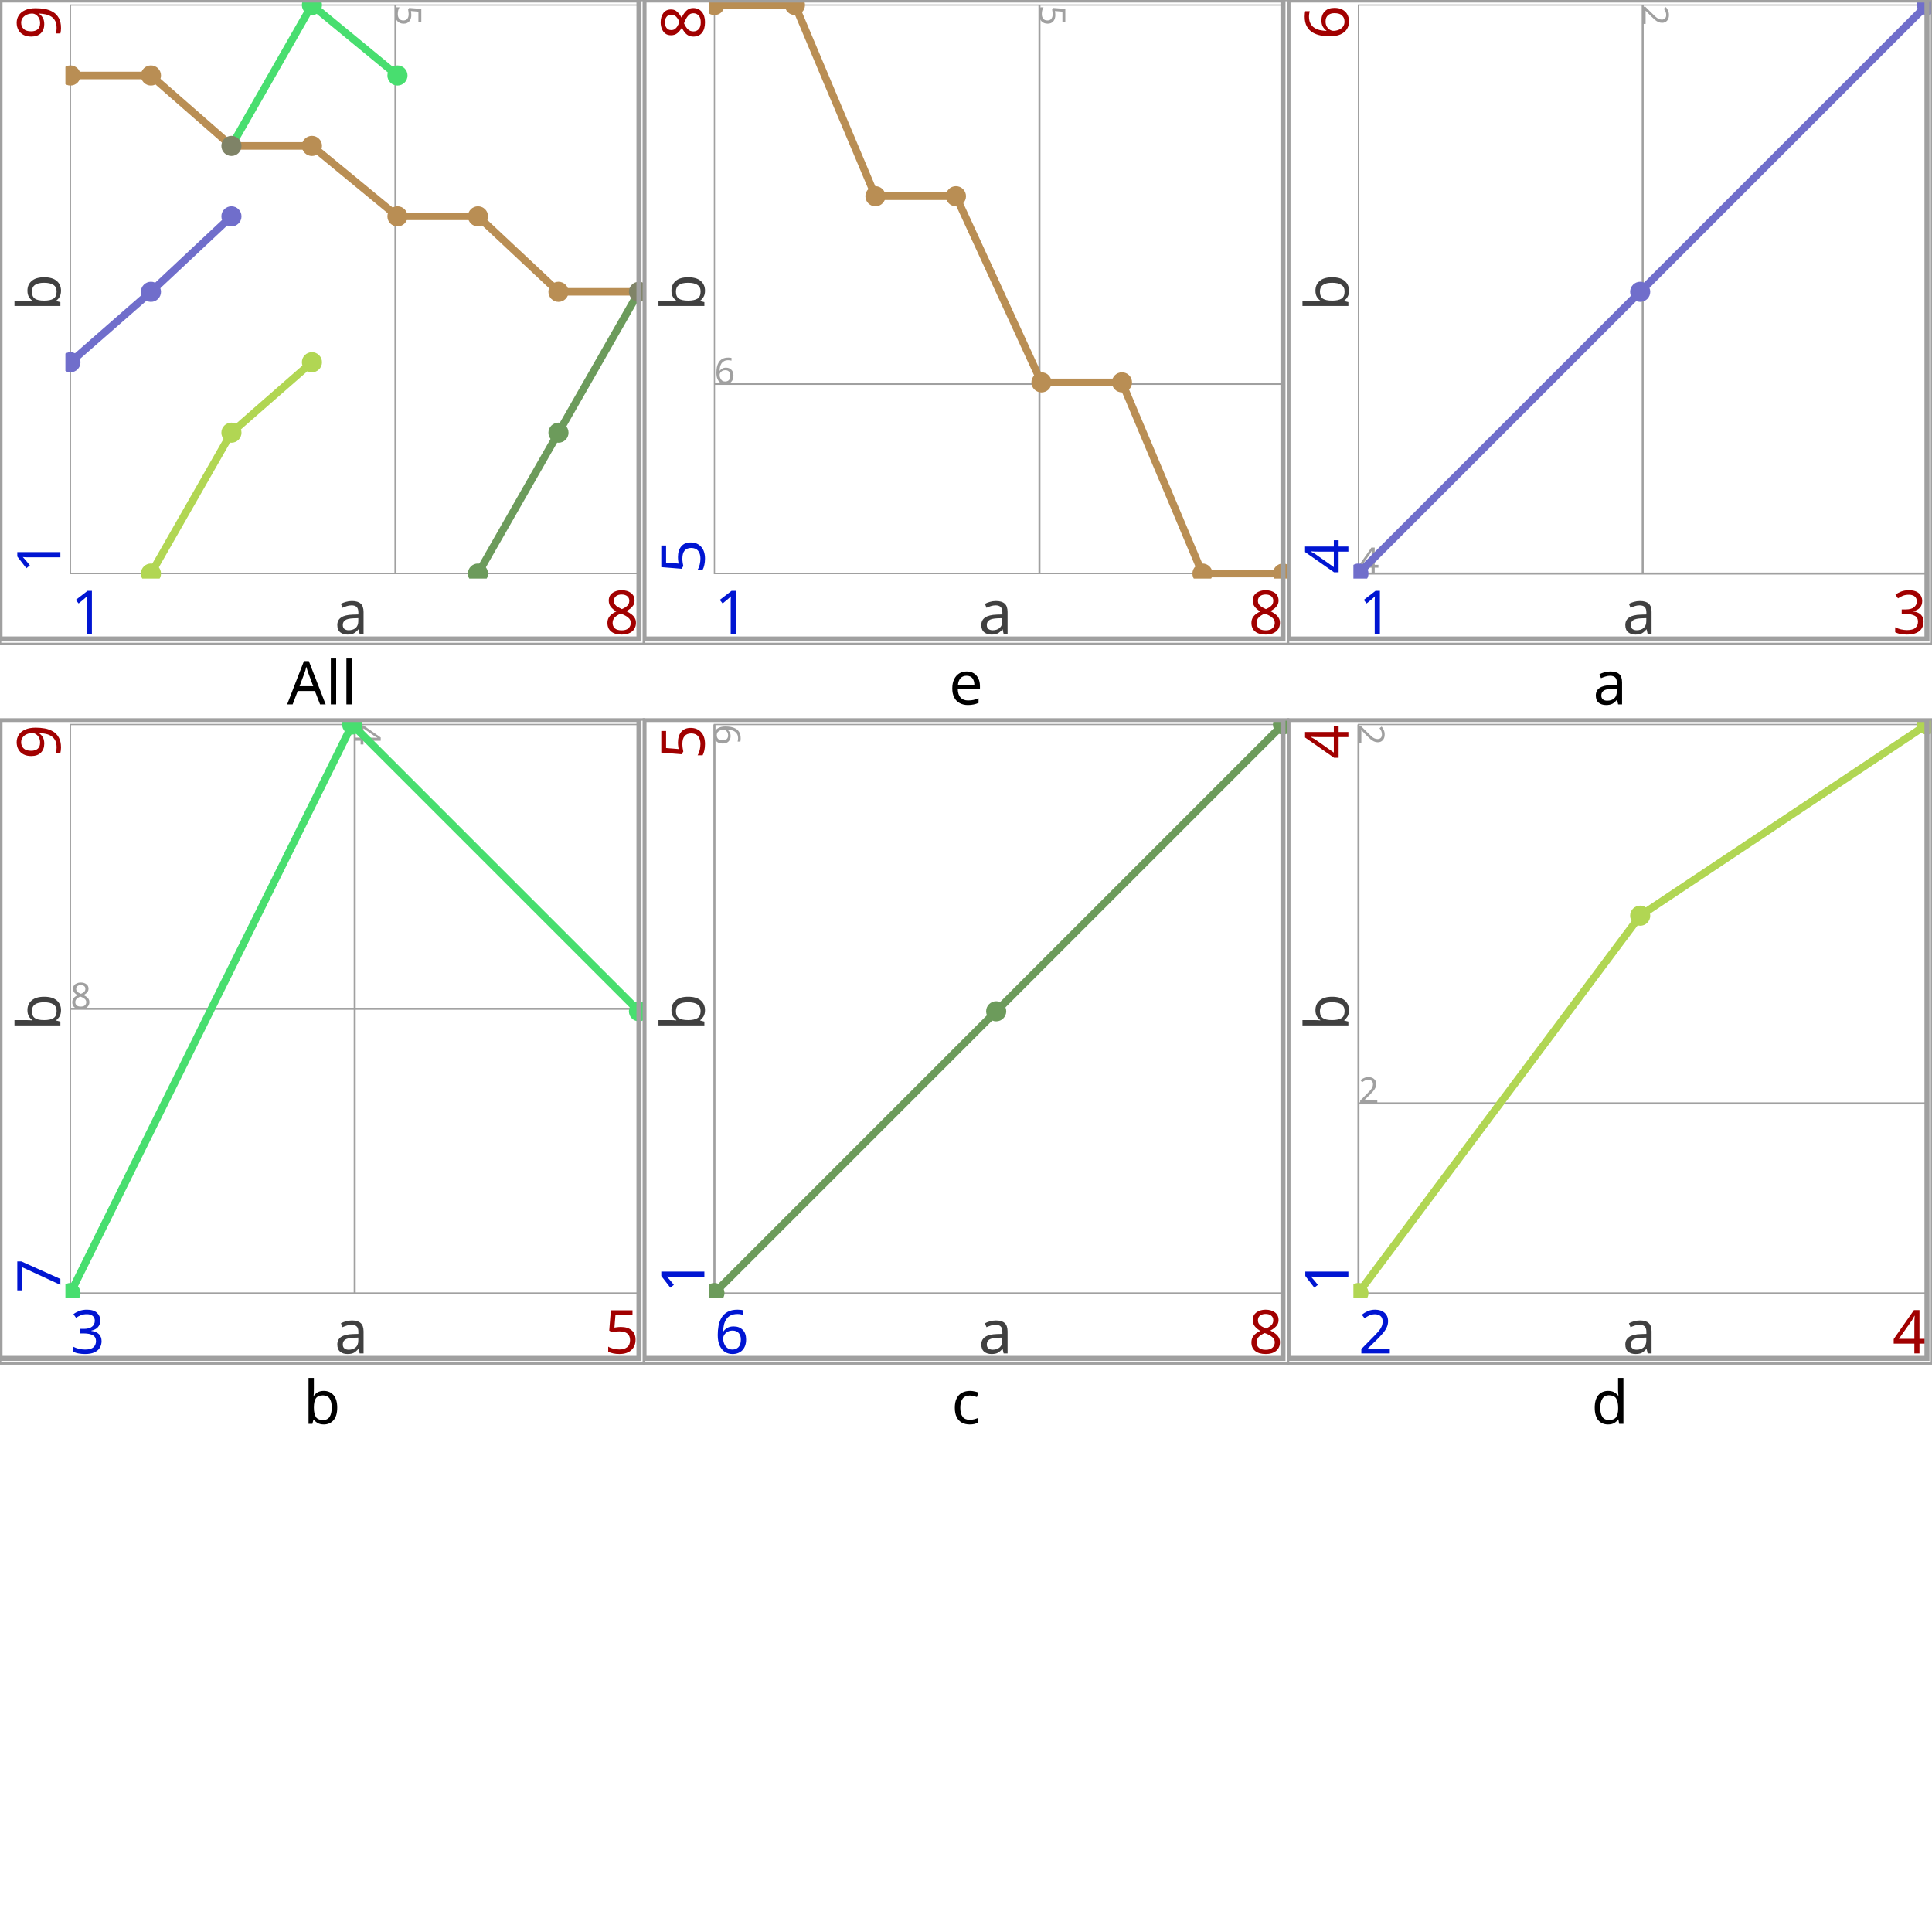
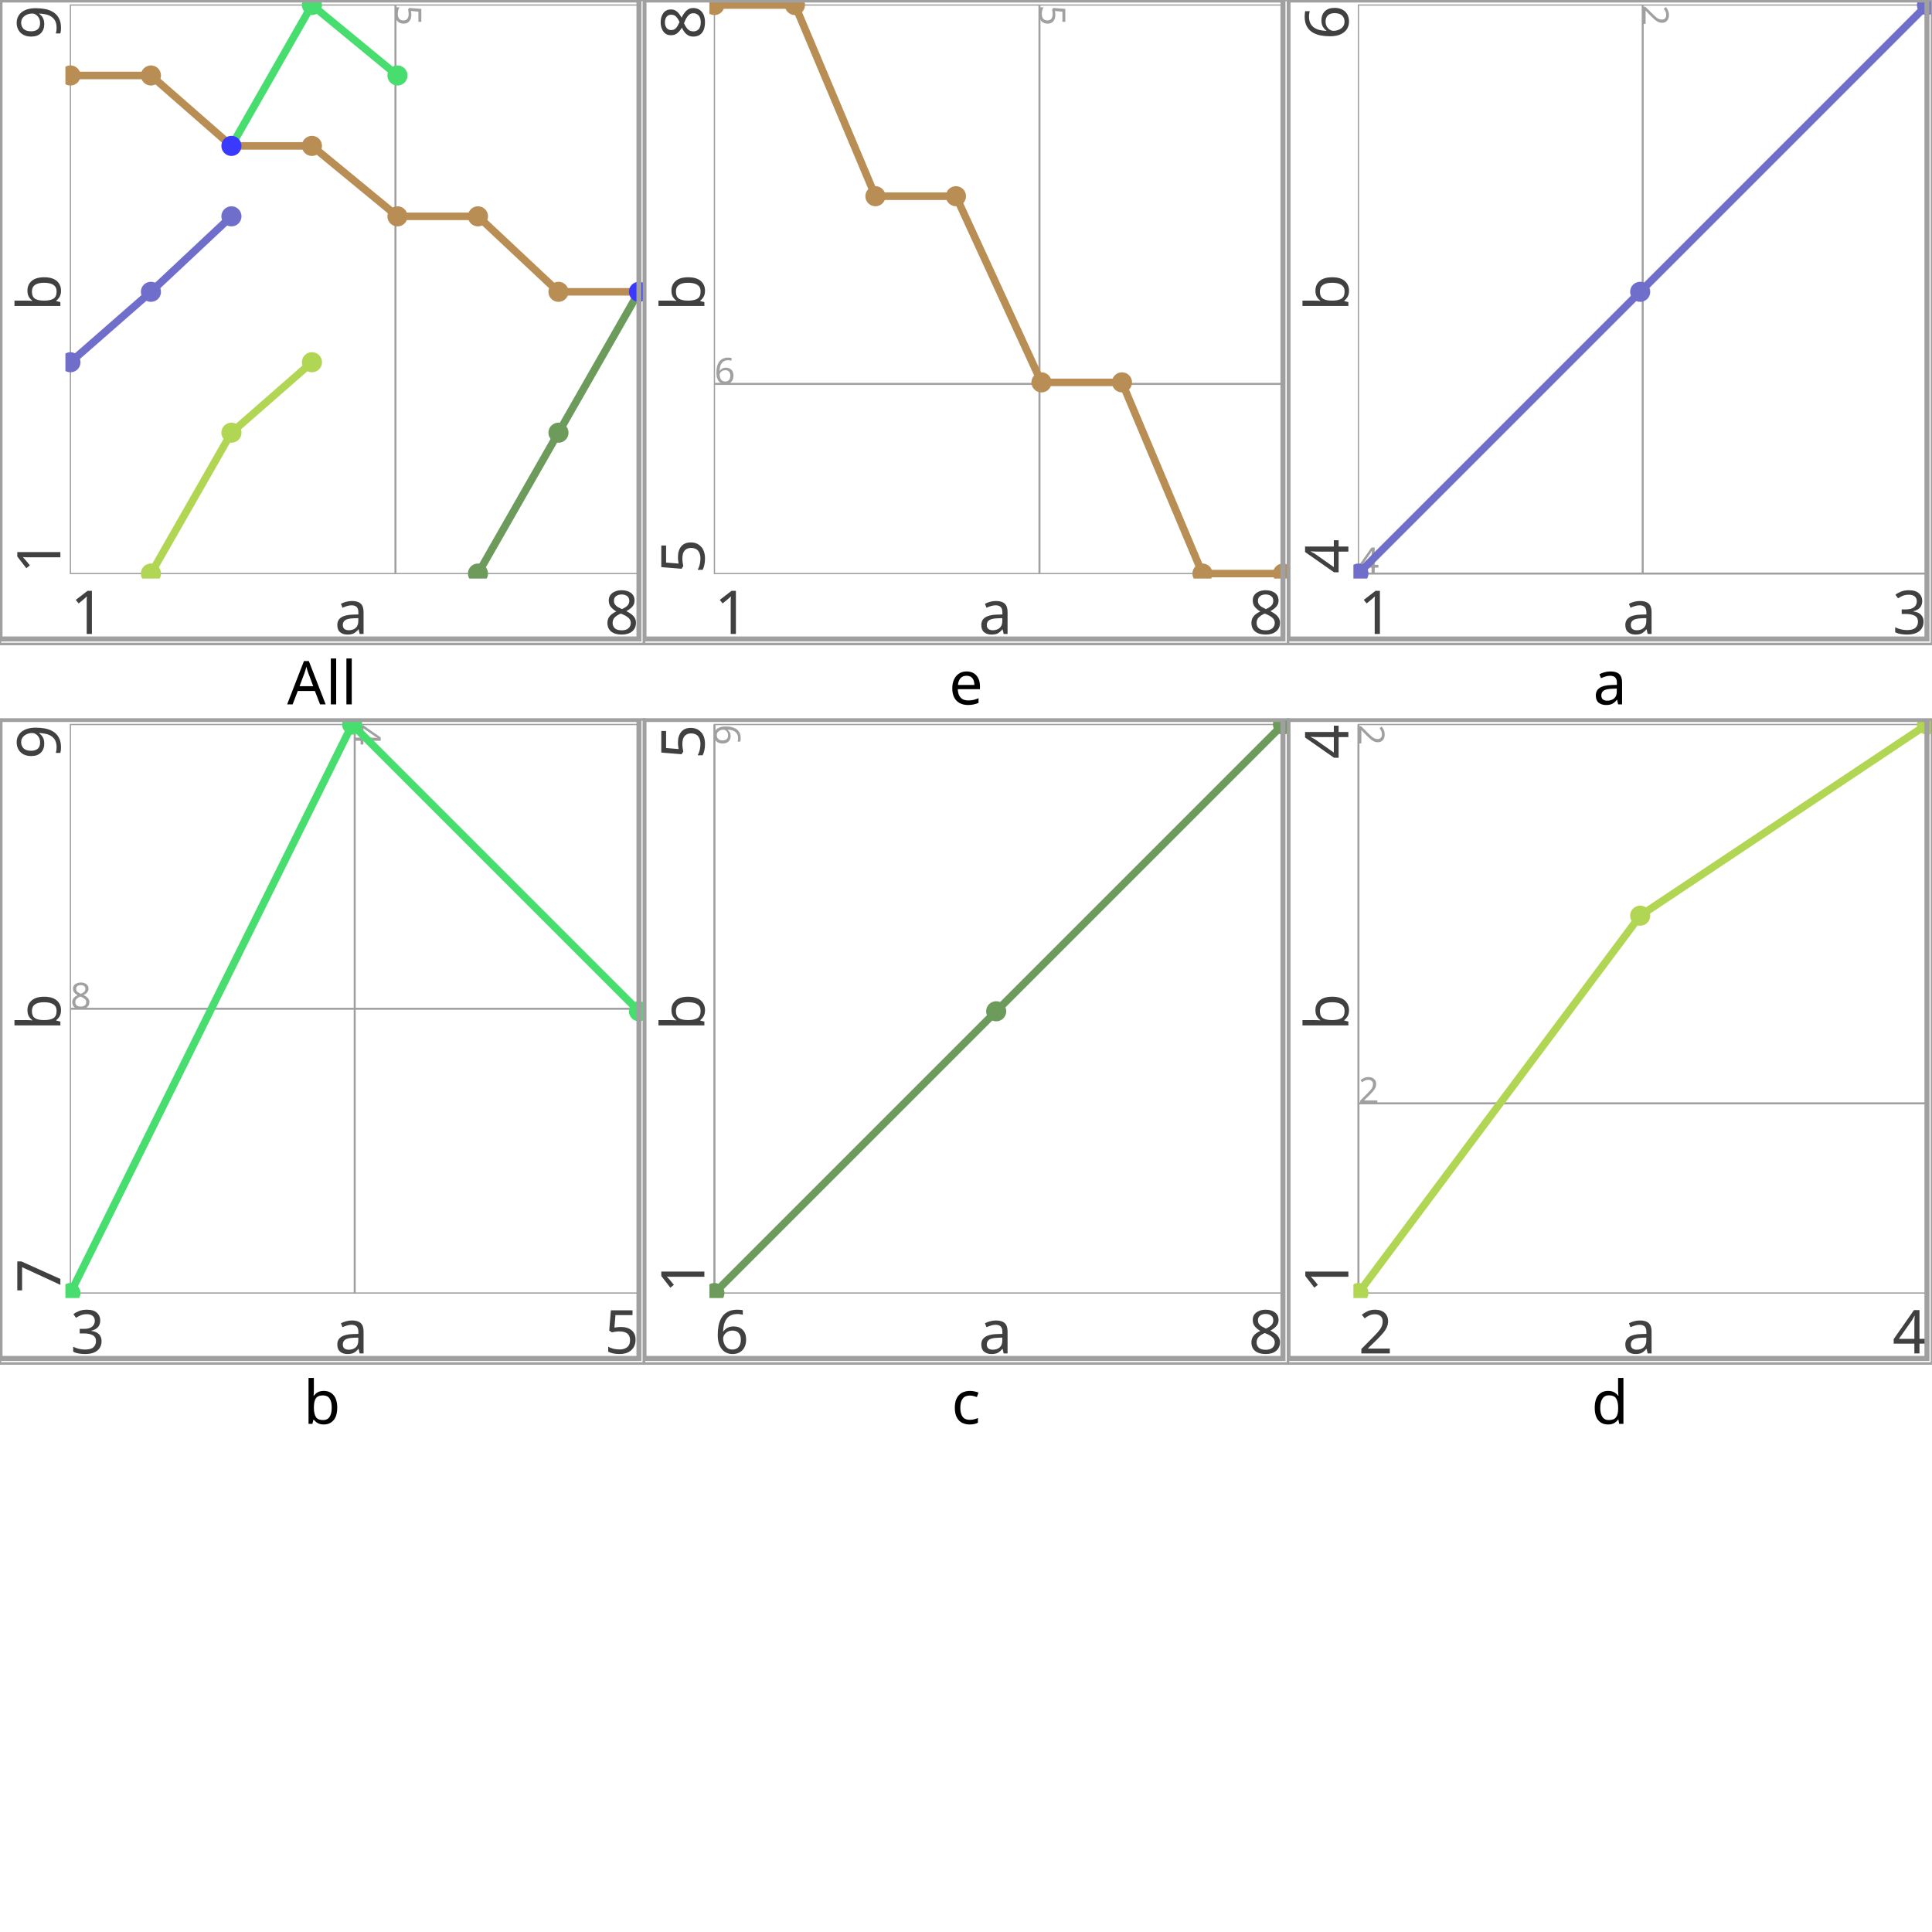
<svg xmlns="http://www.w3.org/2000/svg" id="smallp_TESTID" x="0" y="0" width="384" height="384" font-family="'Noto Sans', sans-serif">
  <rect width="384" height="384" x="0" y="0" fill="#ffffff" />
  <g transform="translate(0,0)">
    <svg id="xyp_TESTID" x="0" y="0" width="128" height="128" font-family="'Noto Sans', sans-serif">
      <defs>
        <clipPath id="plotClip-TESTID">
          <rect x="13" y="0" width="115" height="115" />
        </clipPath>
      </defs>
      <style> .circle-group-TESTID circle { r: 2.0px; } </style>
      <rect x="0" y="0" width="128" height="128" fill="#ffffff" stroke="#ffffff" />
-       <text x="14" text-anchor="start" y="126" font-family="'Noto Sans', sans-serif" fill="#0015D2" font-size="12px">1</text>
-       <text x="69.864" text-anchor="middle" y="126" font-family="'Noto Sans', sans-serif" fill="#404040" font-size="12px">a</text>
-       <text x="127" text-anchor="end" y="126" font-family="'Noto Sans', sans-serif" fill="#A10000" font-size="12px">8</text>
-       <text x="12" text-anchor="start" y="114" font-family="'Noto Sans', sans-serif" fill="#0015D2" font-size="12px" transform="rotate(270,12,114)">1</text>
-       <text x="12" text-anchor="middle" y="58.136" font-family="'Noto Sans', sans-serif" fill="#404040" font-size="12px" transform="rotate(270,12,58.136)">b</text>
-       <text x="12" text-anchor="end" y="1" font-family="'Noto Sans', sans-serif" fill="#A10000" font-size="12px" transform="rotate(270,12,1)">9</text>
+       <text x="14" text-anchor="start" y="126" font-family="'Noto Sans', sans-serif" fill="#404040" font-size="12px">1</text>
+       <text x="69.864" text-anchor="middle" y="126" font-family="'Noto Sans', sans-serif" fill="#404040" font-size="12px">a</text>
+       <text x="127" text-anchor="end" y="126" font-family="'Noto Sans', sans-serif" fill="#404040" font-size="12px">8</text>
+       <text x="12" text-anchor="start" y="114" font-family="'Noto Sans', sans-serif" fill="#404040" font-size="12px" transform="rotate(270,12,114)">1</text>
+       <text x="12" text-anchor="middle" y="58.136" font-family="'Noto Sans', sans-serif" fill="#404040" font-size="12px" transform="rotate(270,12,58.136)">b</text>
+       <text x="12" text-anchor="end" y="1" font-family="'Noto Sans', sans-serif" fill="#404040" font-size="12px" transform="rotate(270,12,1)">9</text>
      <line x1="78.6" y1="1" x2="78.6" y2="114" stroke="#a0a0a0" stroke-width="0.4" />
      <text x="78.6" text-anchor="start" y="1" font-family="'Noto Sans', sans-serif" fill="#a0a0a0" font-size="7.2px" transform="rotate(90,78.6,1)">5</text>
      <rect x="14" y="1" width="113" height="113" stroke="#a0a0a0" fill="none" stroke-width="0.25" />
      <g fill="none" stroke-width="1.5" stroke-dasharray="none">
        <path d="M 14 72 L 30 58 L 46 43" stroke="#706ecb" />
        <path d="M 14 15 L 30 15 L 46 29 L 62 29 L 79 43 L 95 43 L 111 58 L 127 58" stroke="#b98e54" />
        <path d="M 30 114 L 46 86 L 62 72" stroke="#b1d653" />
        <path d="M 46 29 L 62 1 L 79 15" stroke="#48de6f" />
        <path d="M 95 114 L 111 86 L 127 58" stroke="#6c9b5b" />
      </g>
      <g class="circle-group-TESTID" stroke="none" fill="#3939ff" clip-path="url(#plotClip-TESTID)">
        <circle cx="111" cy="58" fill="#b98e54" r="2.0" />
        <circle cx="111" cy="86" fill="#6c9b5b" r="2.0" />
-         <circle cx="127" cy="58" fill="#7f8367" r="2.0" />
+         <circle cx="127" cy="58" fill="#3939ff" r="2.0" />
        <circle cx="14" cy="15" fill="#b98e54" r="2.0" />
        <circle cx="14" cy="72" fill="#706ecb" r="2.0" />
        <circle cx="30" cy="114" fill="#b1d653" r="2.0" />
        <circle cx="30" cy="15" fill="#b98e54" r="2.0" />
        <circle cx="30" cy="58" fill="#706ecb" r="2.0" />
-         <circle cx="46" cy="29" fill="#7f8367" r="2.0" />
+         <circle cx="46" cy="29" fill="#3939ff" r="2.0" />
        <circle cx="46" cy="43" fill="#706ecb" r="2.0" />
        <circle cx="46" cy="86" fill="#b1d653" r="2.0" />
        <circle cx="62" cy="1" fill="#48de6f" r="2.0" />
        <circle cx="62" cy="29" fill="#b98e54" r="2.0" />
        <circle cx="62" cy="72" fill="#b1d653" r="2.0" />
        <circle cx="79" cy="15" fill="#48de6f" r="2.0" />
        <circle cx="79" cy="43" fill="#b98e54" r="2.0" />
        <circle cx="95" cy="114" fill="#6c9b5b" r="2.0" />
        <circle cx="95" cy="43" fill="#b98e54" r="2.0" />
      </g>
      <rect x="0" y="0" width="127" height="127" fill="none" stroke="#a0a0a0" stroke-width="1" />
    </svg>
  </g>
  <rect width="128" height="128" x="0" y="0" fill="none" stroke="#a0a0a0" stroke-width="0.5" />
  <text x="64.0" text-anchor="middle" y="140" font-family="'Noto Sans', sans-serif" fill="#000000" font-size="12px">All</text>
  <g transform="translate(128,0)">
    <svg id="xyp_TESTID" x="0" y="0" width="128" height="128" font-family="'Noto Sans', sans-serif">
      <defs>
        <clipPath id="plotClip-TESTID">
          <rect x="13" y="0" width="115" height="115" />
        </clipPath>
      </defs>
      <style> .circle-group-TESTID circle { r: 2.0px; } </style>
      <rect x="0" y="0" width="128" height="128" fill="#ffffff" stroke="#ffffff" />
-       <text x="14" text-anchor="start" y="126" font-family="'Noto Sans', sans-serif" fill="#0015D2" font-size="12px">1</text>
-       <text x="69.864" text-anchor="middle" y="126" font-family="'Noto Sans', sans-serif" fill="#404040" font-size="12px">a</text>
-       <text x="127" text-anchor="end" y="126" font-family="'Noto Sans', sans-serif" fill="#A10000" font-size="12px">8</text>
-       <text x="12" text-anchor="start" y="114" font-family="'Noto Sans', sans-serif" fill="#0015D2" font-size="12px" transform="rotate(270,12,114)">5</text>
-       <text x="12" text-anchor="middle" y="58.136" font-family="'Noto Sans', sans-serif" fill="#404040" font-size="12px" transform="rotate(270,12,58.136)">b</text>
-       <text x="12" text-anchor="end" y="1" font-family="'Noto Sans', sans-serif" fill="#A10000" font-size="12px" transform="rotate(270,12,1)">8</text>
+       <text x="14" text-anchor="start" y="126" font-family="'Noto Sans', sans-serif" fill="#404040" font-size="12px">1</text>
+       <text x="69.864" text-anchor="middle" y="126" font-family="'Noto Sans', sans-serif" fill="#404040" font-size="12px">a</text>
+       <text x="127" text-anchor="end" y="126" font-family="'Noto Sans', sans-serif" fill="#404040" font-size="12px">8</text>
+       <text x="12" text-anchor="start" y="114" font-family="'Noto Sans', sans-serif" fill="#404040" font-size="12px" transform="rotate(270,12,114)">5</text>
+       <text x="12" text-anchor="middle" y="58.136" font-family="'Noto Sans', sans-serif" fill="#404040" font-size="12px" transform="rotate(270,12,58.136)">b</text>
+       <text x="12" text-anchor="end" y="1" font-family="'Noto Sans', sans-serif" fill="#404040" font-size="12px" transform="rotate(270,12,1)">8</text>
      <line x1="78.6" y1="1" x2="78.6" y2="114" stroke="#a0a0a0" stroke-width="0.4" />
      <text x="78.6" text-anchor="start" y="1" font-family="'Noto Sans', sans-serif" fill="#a0a0a0" font-size="7.2px" transform="rotate(90,78.6,1)">5</text>
      <line x1="14" y1="76.3" x2="127" y2="76.3" stroke="#a0a0a0" stroke-width="0.4" />
      <text x="14" text-anchor="start" y="76.3" font-family="'Noto Sans', sans-serif" fill="#a0a0a0" font-size="7.2px">6</text>
      <rect x="14" y="1" width="113" height="113" stroke="#a0a0a0" fill="none" stroke-width="0.25" />
      <g fill="none" stroke-width="1.5" stroke-dasharray="none">
        <path d="M 14 1 L 30 1 L 46 39 L 62 39 L 79 76 L 95 76 L 111 114 L 127 114" stroke="#b98e54" />
      </g>
      <g class="circle-group-TESTID" stroke="none" fill="#3939ff" clip-path="url(#plotClip-TESTID)">
        <circle cx="111" cy="114" fill="#b98e54" r="2.0" />
        <circle cx="127" cy="114" fill="#b98e54" r="2.0" />
        <circle cx="14" cy="1" fill="#b98e54" r="2.0" />
        <circle cx="30" cy="1" fill="#b98e54" r="2.0" />
        <circle cx="46" cy="39" fill="#b98e54" r="2.0" />
        <circle cx="62" cy="39" fill="#b98e54" r="2.0" />
        <circle cx="79" cy="76" fill="#b98e54" r="2.0" />
        <circle cx="95" cy="76" fill="#b98e54" r="2.0" />
      </g>
      <rect x="0" y="0" width="127" height="127" fill="none" stroke="#a0a0a0" stroke-width="1" />
    </svg>
  </g>
  <rect width="128" height="128" x="128" y="0" fill="none" stroke="#a0a0a0" stroke-width="0.5" />
  <text x="192.0" text-anchor="middle" y="140" font-family="'Noto Sans', sans-serif" fill="#000000" font-size="12px">e</text>
  <g transform="translate(256,0)">
    <svg id="xyp_TESTID" x="0" y="0" width="128" height="128" font-family="'Noto Sans', sans-serif">
      <defs>
        <clipPath id="plotClip-TESTID">
          <rect x="13" y="0" width="115" height="115" />
        </clipPath>
      </defs>
      <style> .circle-group-TESTID circle { r: 2.0px; } </style>
      <rect x="0" y="0" width="128" height="128" fill="#ffffff" stroke="#ffffff" />
-       <text x="14" text-anchor="start" y="126" font-family="'Noto Sans', sans-serif" fill="#0015D2" font-size="12px">1</text>
-       <text x="69.864" text-anchor="middle" y="126" font-family="'Noto Sans', sans-serif" fill="#404040" font-size="12px">a</text>
-       <text x="127" text-anchor="end" y="126" font-family="'Noto Sans', sans-serif" fill="#A10000" font-size="12px">3</text>
-       <text x="12" text-anchor="start" y="114" font-family="'Noto Sans', sans-serif" fill="#0015D2" font-size="12px" transform="rotate(270,12,114)">4</text>
-       <text x="12" text-anchor="middle" y="58.136" font-family="'Noto Sans', sans-serif" fill="#404040" font-size="12px" transform="rotate(270,12,58.136)">b</text>
-       <text x="12" text-anchor="end" y="1" font-family="'Noto Sans', sans-serif" fill="#A10000" font-size="12px" transform="rotate(270,12,1)">6</text>
+       <text x="14" text-anchor="start" y="126" font-family="'Noto Sans', sans-serif" fill="#404040" font-size="12px">1</text>
+       <text x="69.864" text-anchor="middle" y="126" font-family="'Noto Sans', sans-serif" fill="#404040" font-size="12px">a</text>
+       <text x="127" text-anchor="end" y="126" font-family="'Noto Sans', sans-serif" fill="#404040" font-size="12px">3</text>
+       <text x="12" text-anchor="start" y="114" font-family="'Noto Sans', sans-serif" fill="#404040" font-size="12px" transform="rotate(270,12,114)">4</text>
+       <text x="12" text-anchor="middle" y="58.136" font-family="'Noto Sans', sans-serif" fill="#404040" font-size="12px" transform="rotate(270,12,58.136)">b</text>
+       <text x="12" text-anchor="end" y="1" font-family="'Noto Sans', sans-serif" fill="#404040" font-size="12px" transform="rotate(270,12,1)">6</text>
      <line x1="70.5" y1="1" x2="70.5" y2="114" stroke="#a0a0a0" stroke-width="0.4" />
      <text x="70.5" text-anchor="start" y="1" font-family="'Noto Sans', sans-serif" fill="#a0a0a0" font-size="7.2px" transform="rotate(90,70.5,1)">2</text>
      <line x1="14" y1="114.0" x2="127" y2="114.0" stroke="#a0a0a0" stroke-width="0.4" />
      <text x="14" text-anchor="start" y="114.0" font-family="'Noto Sans', sans-serif" fill="#a0a0a0" font-size="7.2px">4</text>
      <rect x="14" y="1" width="113" height="113" stroke="#a0a0a0" fill="none" stroke-width="0.25" />
      <g fill="none" stroke-width="1.5" stroke-dasharray="none">
        <path d="M 14 114 L 70 58 L 127 1" stroke="#706ecb" />
      </g>
      <g class="circle-group-TESTID" stroke="none" fill="#3939ff" clip-path="url(#plotClip-TESTID)">
        <circle cx="127" cy="1" fill="#706ecb" r="2.0" />
        <circle cx="14" cy="114" fill="#706ecb" r="2.0" />
        <circle cx="70" cy="58" fill="#706ecb" r="2.0" />
      </g>
      <rect x="0" y="0" width="127" height="127" fill="none" stroke="#a0a0a0" stroke-width="1" />
    </svg>
  </g>
  <rect width="128" height="128" x="256" y="0" fill="none" stroke="#a0a0a0" stroke-width="0.5" />
  <text x="320.0" text-anchor="middle" y="140" font-family="'Noto Sans', sans-serif" fill="#000000" font-size="12px">a</text>
  <g transform="translate(0,143)">
    <svg id="xyp_TESTID" x="0" y="0" width="128" height="128" font-family="'Noto Sans', sans-serif">
      <defs>
        <clipPath id="plotClip-TESTID">
          <rect x="13" y="0" width="115" height="115" />
        </clipPath>
      </defs>
      <style> .circle-group-TESTID circle { r: 2.0px; } </style>
      <rect x="0" y="0" width="128" height="128" fill="#ffffff" stroke="#ffffff" />
-       <text x="14" text-anchor="start" y="126" font-family="'Noto Sans', sans-serif" fill="#0015D2" font-size="12px">3</text>
-       <text x="69.864" text-anchor="middle" y="126" font-family="'Noto Sans', sans-serif" fill="#404040" font-size="12px">a</text>
-       <text x="127" text-anchor="end" y="126" font-family="'Noto Sans', sans-serif" fill="#A10000" font-size="12px">5</text>
-       <text x="12" text-anchor="start" y="114" font-family="'Noto Sans', sans-serif" fill="#0015D2" font-size="12px" transform="rotate(270,12,114)">7</text>
-       <text x="12" text-anchor="middle" y="58.136" font-family="'Noto Sans', sans-serif" fill="#404040" font-size="12px" transform="rotate(270,12,58.136)">b</text>
-       <text x="12" text-anchor="end" y="1" font-family="'Noto Sans', sans-serif" fill="#A10000" font-size="12px" transform="rotate(270,12,1)">9</text>
+       <text x="14" text-anchor="start" y="126" font-family="'Noto Sans', sans-serif" fill="#404040" font-size="12px">3</text>
+       <text x="69.864" text-anchor="middle" y="126" font-family="'Noto Sans', sans-serif" fill="#404040" font-size="12px">a</text>
+       <text x="127" text-anchor="end" y="126" font-family="'Noto Sans', sans-serif" fill="#404040" font-size="12px">5</text>
+       <text x="12" text-anchor="start" y="114" font-family="'Noto Sans', sans-serif" fill="#404040" font-size="12px" transform="rotate(270,12,114)">7</text>
+       <text x="12" text-anchor="middle" y="58.136" font-family="'Noto Sans', sans-serif" fill="#404040" font-size="12px" transform="rotate(270,12,58.136)">b</text>
+       <text x="12" text-anchor="end" y="1" font-family="'Noto Sans', sans-serif" fill="#404040" font-size="12px" transform="rotate(270,12,1)">9</text>
      <line x1="70.5" y1="1" x2="70.5" y2="114" stroke="#a0a0a0" stroke-width="0.4" />
      <text x="70.5" text-anchor="start" y="1" font-family="'Noto Sans', sans-serif" fill="#a0a0a0" font-size="7.2px" transform="rotate(90,70.5,1)">4</text>
      <line x1="14" y1="57.5" x2="127" y2="57.5" stroke="#a0a0a0" stroke-width="0.4" />
      <text x="14" text-anchor="start" y="57.5" font-family="'Noto Sans', sans-serif" fill="#a0a0a0" font-size="7.2px">8</text>
      <rect x="14" y="1" width="113" height="113" stroke="#a0a0a0" fill="none" stroke-width="0.25" />
      <g fill="none" stroke-width="1.5" stroke-dasharray="none">
        <path d="M 14 114 L 70 1 L 127 58" stroke="#48de6f" />
      </g>
      <g class="circle-group-TESTID" stroke="none" fill="#3939ff" clip-path="url(#plotClip-TESTID)">
        <circle cx="127" cy="58" fill="#48de6f" r="2.0" />
        <circle cx="14" cy="114" fill="#48de6f" r="2.0" />
        <circle cx="70" cy="1" fill="#48de6f" r="2.0" />
      </g>
      <rect x="0" y="0" width="127" height="127" fill="none" stroke="#a0a0a0" stroke-width="1" />
    </svg>
  </g>
  <rect width="128" height="128" x="0" y="143" fill="none" stroke="#a0a0a0" stroke-width="0.5" />
  <text x="64.0" text-anchor="middle" y="283" font-family="'Noto Sans', sans-serif" fill="#000000" font-size="12px">b</text>
  <g transform="translate(128,143)">
    <svg id="xyp_TESTID" x="0" y="0" width="128" height="128" font-family="'Noto Sans', sans-serif">
      <defs>
        <clipPath id="plotClip-TESTID">
          <rect x="13" y="0" width="115" height="115" />
        </clipPath>
      </defs>
      <style> .circle-group-TESTID circle { r: 2.0px; } </style>
      <rect x="0" y="0" width="128" height="128" fill="#ffffff" stroke="#ffffff" />
-       <text x="14" text-anchor="start" y="126" font-family="'Noto Sans', sans-serif" fill="#0015D2" font-size="12px">6</text>
-       <text x="69.864" text-anchor="middle" y="126" font-family="'Noto Sans', sans-serif" fill="#404040" font-size="12px">a</text>
-       <text x="127" text-anchor="end" y="126" font-family="'Noto Sans', sans-serif" fill="#A10000" font-size="12px">8</text>
-       <text x="12" text-anchor="start" y="114" font-family="'Noto Sans', sans-serif" fill="#0015D2" font-size="12px" transform="rotate(270,12,114)">1</text>
-       <text x="12" text-anchor="middle" y="58.136" font-family="'Noto Sans', sans-serif" fill="#404040" font-size="12px" transform="rotate(270,12,58.136)">b</text>
-       <text x="12" text-anchor="end" y="1" font-family="'Noto Sans', sans-serif" fill="#A10000" font-size="12px" transform="rotate(270,12,1)">5</text>
+       <text x="14" text-anchor="start" y="126" font-family="'Noto Sans', sans-serif" fill="#404040" font-size="12px">6</text>
+       <text x="69.864" text-anchor="middle" y="126" font-family="'Noto Sans', sans-serif" fill="#404040" font-size="12px">a</text>
+       <text x="127" text-anchor="end" y="126" font-family="'Noto Sans', sans-serif" fill="#404040" font-size="12px">8</text>
+       <text x="12" text-anchor="start" y="114" font-family="'Noto Sans', sans-serif" fill="#404040" font-size="12px" transform="rotate(270,12,114)">1</text>
+       <text x="12" text-anchor="middle" y="58.136" font-family="'Noto Sans', sans-serif" fill="#404040" font-size="12px" transform="rotate(270,12,58.136)">b</text>
+       <text x="12" text-anchor="end" y="1" font-family="'Noto Sans', sans-serif" fill="#404040" font-size="12px" transform="rotate(270,12,1)">5</text>
      <line x1="14.0" y1="1" x2="14.0" y2="114" stroke="#a0a0a0" stroke-width="0.4" />
      <text x="14.0" text-anchor="start" y="1" font-family="'Noto Sans', sans-serif" fill="#a0a0a0" font-size="7.2px" transform="rotate(90,14.0,1)">6</text>
      <rect x="14" y="1" width="113" height="113" stroke="#a0a0a0" fill="none" stroke-width="0.25" />
      <g fill="none" stroke-width="1.5" stroke-dasharray="none">
        <path d="M 14 114 L 70 58 L 127 1" stroke="#6c9b5b" />
      </g>
      <g class="circle-group-TESTID" stroke="none" fill="#3939ff" clip-path="url(#plotClip-TESTID)">
        <circle cx="127" cy="1" fill="#6c9b5b" r="2.0" />
        <circle cx="14" cy="114" fill="#6c9b5b" r="2.0" />
        <circle cx="70" cy="58" fill="#6c9b5b" r="2.0" />
      </g>
      <rect x="0" y="0" width="127" height="127" fill="none" stroke="#a0a0a0" stroke-width="1" />
    </svg>
  </g>
  <rect width="128" height="128" x="128" y="143" fill="none" stroke="#a0a0a0" stroke-width="0.5" />
  <text x="192.0" text-anchor="middle" y="283" font-family="'Noto Sans', sans-serif" fill="#000000" font-size="12px">c</text>
  <g transform="translate(256,143)">
    <svg id="xyp_TESTID" x="0" y="0" width="128" height="128" font-family="'Noto Sans', sans-serif">
      <defs>
        <clipPath id="plotClip-TESTID">
          <rect x="13" y="0" width="115" height="115" />
        </clipPath>
      </defs>
      <style> .circle-group-TESTID circle { r: 2.0px; } </style>
      <rect x="0" y="0" width="128" height="128" fill="#ffffff" stroke="#ffffff" />
-       <text x="14" text-anchor="start" y="126" font-family="'Noto Sans', sans-serif" fill="#0015D2" font-size="12px">2</text>
-       <text x="69.864" text-anchor="middle" y="126" font-family="'Noto Sans', sans-serif" fill="#404040" font-size="12px">a</text>
-       <text x="127" text-anchor="end" y="126" font-family="'Noto Sans', sans-serif" fill="#A10000" font-size="12px">4</text>
-       <text x="12" text-anchor="start" y="114" font-family="'Noto Sans', sans-serif" fill="#0015D2" font-size="12px" transform="rotate(270,12,114)">1</text>
-       <text x="12" text-anchor="middle" y="58.136" font-family="'Noto Sans', sans-serif" fill="#404040" font-size="12px" transform="rotate(270,12,58.136)">b</text>
-       <text x="12" text-anchor="end" y="1" font-family="'Noto Sans', sans-serif" fill="#A10000" font-size="12px" transform="rotate(270,12,1)">4</text>
+       <text x="14" text-anchor="start" y="126" font-family="'Noto Sans', sans-serif" fill="#404040" font-size="12px">2</text>
+       <text x="69.864" text-anchor="middle" y="126" font-family="'Noto Sans', sans-serif" fill="#404040" font-size="12px">a</text>
+       <text x="127" text-anchor="end" y="126" font-family="'Noto Sans', sans-serif" fill="#404040" font-size="12px">4</text>
+       <text x="12" text-anchor="start" y="114" font-family="'Noto Sans', sans-serif" fill="#404040" font-size="12px" transform="rotate(270,12,114)">1</text>
+       <text x="12" text-anchor="middle" y="58.136" font-family="'Noto Sans', sans-serif" fill="#404040" font-size="12px" transform="rotate(270,12,58.136)">b</text>
+       <text x="12" text-anchor="end" y="1" font-family="'Noto Sans', sans-serif" fill="#404040" font-size="12px" transform="rotate(270,12,1)">4</text>
      <line x1="14.0" y1="1" x2="14.0" y2="114" stroke="#a0a0a0" stroke-width="0.4" />
      <text x="14.0" text-anchor="start" y="1" font-family="'Noto Sans', sans-serif" fill="#a0a0a0" font-size="7.2px" transform="rotate(90,14.0,1)">2</text>
      <line x1="14" y1="76.3" x2="127" y2="76.3" stroke="#a0a0a0" stroke-width="0.4" />
      <text x="14" text-anchor="start" y="76.3" font-family="'Noto Sans', sans-serif" fill="#a0a0a0" font-size="7.2px">2</text>
      <rect x="14" y="1" width="113" height="113" stroke="#a0a0a0" fill="none" stroke-width="0.25" />
      <g fill="none" stroke-width="1.5" stroke-dasharray="none">
        <path d="M 14 114 L 70 39 L 127 1" stroke="#b1d653" />
      </g>
      <g class="circle-group-TESTID" stroke="none" fill="#3939ff" clip-path="url(#plotClip-TESTID)">
        <circle cx="127" cy="1" fill="#b1d653" r="2.0" />
        <circle cx="14" cy="114" fill="#b1d653" r="2.0" />
        <circle cx="70" cy="39" fill="#b1d653" r="2.0" />
      </g>
      <rect x="0" y="0" width="127" height="127" fill="none" stroke="#a0a0a0" stroke-width="1" />
    </svg>
  </g>
  <rect width="128" height="128" x="256" y="143" fill="none" stroke="#a0a0a0" stroke-width="0.5" />
  <text x="320.0" text-anchor="middle" y="283" font-family="'Noto Sans', sans-serif" fill="#000000" font-size="12px">d</text>
</svg>
